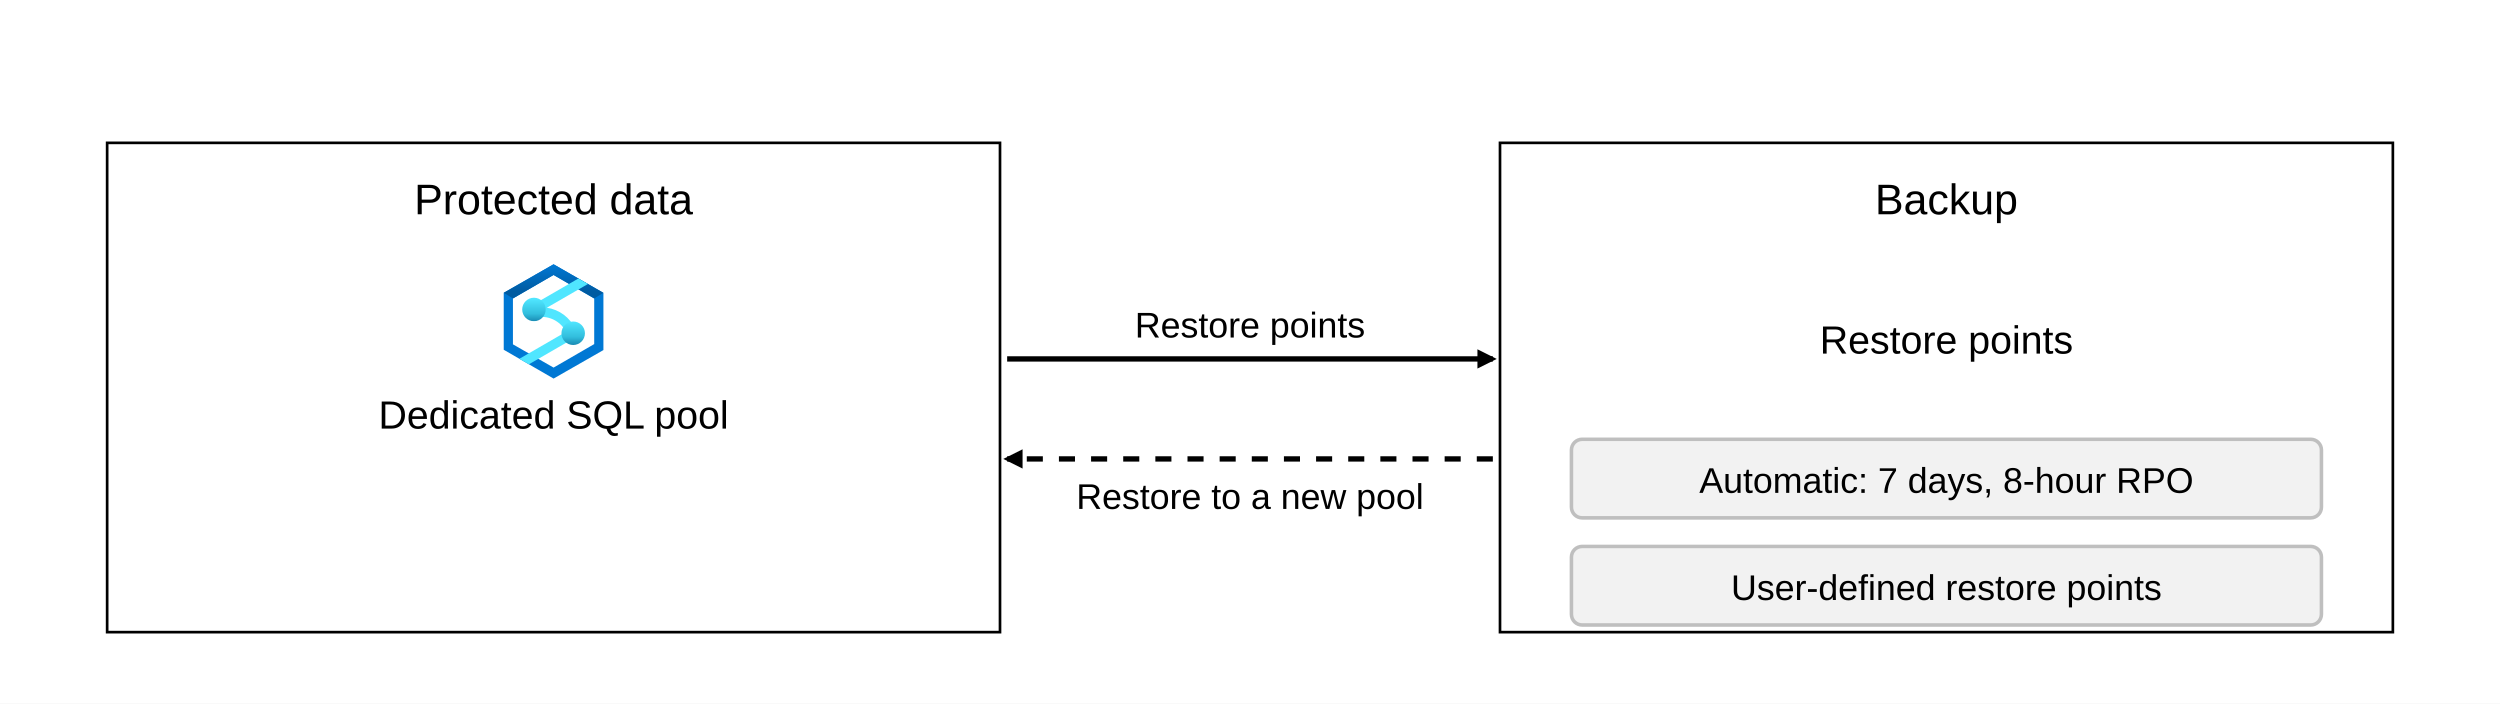
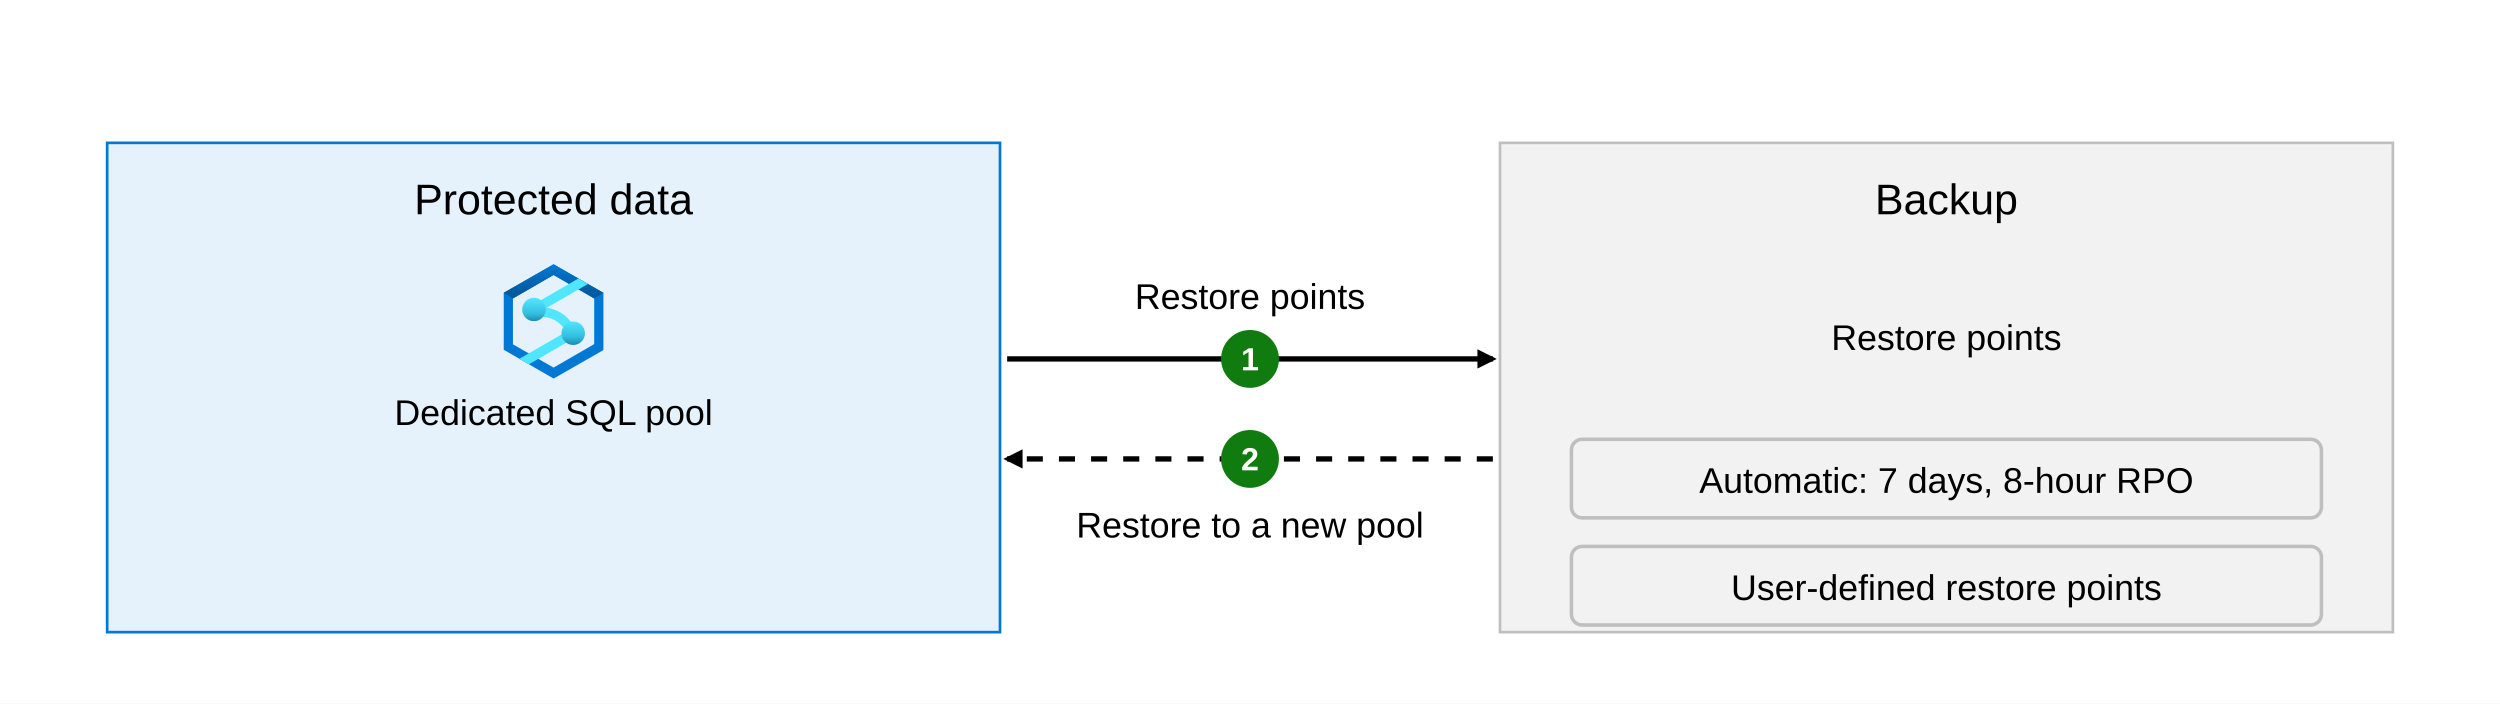
<svg xmlns="http://www.w3.org/2000/svg" viewBox="0 0 700 197" width="700" height="197" font-family="'Segoe UI','Segoe UI_MSFontService',system-ui,-apple-system,'Helvetica Neue',Arial,sans-serif" role="img" aria-labelledby="t d">
  <defs>
    <marker id="arrow" viewBox="0 0 10 10" refX="8" refY="5" markerWidth="5.4" markerHeight="5.4" orient="auto-start-reverse" markerUnits="userSpaceOnUse">
      <path d="M0 0 L10 5 L0 10 z" fill="#000000" />
    </marker>
    <marker id="arrow-red" viewBox="0 0 10 10" refX="8" refY="5" markerWidth="5.4" markerHeight="5.4" orient="auto" markerUnits="userSpaceOnUse">
      <path d="M0 0 L10 5 L0 10 z" fill="#ff0000" />
    </marker>
  </defs>
  <rect width="100%" height="100%" fill="#ffffff" />
-   <rect x="30" y="40" width="250" height="137" rx="0" fill="#ffffff" stroke="#000000" stroke-width="0.75" />
+   <rect x="30" y="40" width="250" height="137" rx="0" fill="#e6f2fb" stroke="#0078d4" stroke-width="0.75" />
  <text x="155" y="60" font-size="12" text-anchor="middle" fill="#000000">
    <tspan x="155" dy="0">Protected data</tspan>
  </text>
  <g transform="translate(139.00 74.00) scale(1.7778)">
    <defs>
      <linearGradient id="ic1-a891901b-79ae-490a-8568-9c4334417d35" x1="9" y1="5.38" x2="9" gradientUnits="userSpaceOnUse">
        <stop offset="0.199" stop-color="#005ba1" />
        <stop offset="1" stop-color="#0078d4" />
      </linearGradient>
      <linearGradient id="ic1-bbdaa009-2281-4da8-9e89-6f41689e91a7" x1="9" y1="12.713" x2="9" y2="5.287" gradientUnits="userSpaceOnUse">
        <stop offset="0" stop-color="#198ab3" />
        <stop offset="0.172" stop-color="#32bedd" />
        <stop offset="0.5" stop-color="#50e6ff" />
        <stop offset="0.5" stop-color="#4fe4fd" />
        <stop offset="0.5" stop-color="#4bddf8" />
        <stop offset="0.5" stop-color="#44d2ee" />
        <stop offset="0.5" stop-color="#3ac1e0" />
        <stop offset="0.5" stop-color="#2dabce" />
        <stop offset="0.5" stop-color="#1d90b8" />
        <stop offset="0.5" stop-color="#198ab3" />
        <stop offset="0.662" stop-color="#32bedd" />
        <stop offset="0.975" stop-color="#50e6ff" />
      </linearGradient>
    </defs>
    <path d="M9,0,1.15,4.49v8.97L9,18l7.85-4.49v-9Zm6.4,12.57L9,16.27,2.6,12.609V5.38L9,1.68l6.4,3.71Z" fill="#0078d4" />
    <polygon points="9 0 9 0 1.15 4.49 2.6 5.38 9 1.68 9 1.68 15.4 5.38 16.85 4.49 9 0" fill="url(#ic1-a891901b-79ae-490a-8568-9c4334417d35)" />
    <path d="M12.74,10.475a.73.73,0,0,0-.323-.286A5.835,5.835,0,0,0,7.939,6.843L14.416,3.1,12.91,2.236,5.534,6.5A.75.75,0,0,0,5.91,7.9.684.684,0,0,0,6,7.877l.125.523a4.319,4.319,0,0,1,4.837,2.238L3.613,14.885l1.5.866L12.466,11.5a.729.729,0,0,0,.242-.236l.075-.018c-.007-.029-.018-.055-.025-.084A.735.735,0,0,0,12.74,10.475Z" fill="#50e6ff" />
    <path d="M12.091,9.013a1.85,1.85,0,1,0,1.85,1.85A1.85,1.85,0,0,0,12.091,9.013ZM5.909,5.267a1.85,1.85,0,1,0,1.85,1.85A1.85,1.85,0,0,0,5.909,5.267Z" fill="url(#ic1-bbdaa009-2281-4da8-9e89-6f41689e91a7)" />
  </g>
-   <text x="155" y="120" font-size="11" text-anchor="middle" fill="#000000">
+   <text x="155" y="119" font-size="10" text-anchor="middle" fill="#000000">
    <tspan x="155" dy="0">Dedicated SQL pool</tspan>
  </text>
-   <rect x="420" y="40" width="250" height="137" rx="0" fill="#ffffff" stroke="#000000" stroke-width="0.75" />
+   <rect x="420" y="40" width="250" height="137" rx="0" fill="#f2f2f2" stroke="#bfbfbf" stroke-width="0.75" />
  <text x="545" y="60" font-size="12" text-anchor="middle" fill="#000000">
    <tspan x="545" dy="0">Backup</tspan>
  </text>
-   <text x="545" y="99" font-size="11" text-anchor="middle" fill="#000000">
+   <text x="545" y="98" font-size="10" text-anchor="middle" fill="#000000">
    <tspan x="545" dy="0">Restore points</tspan>
  </text>
  <rect x="440" y="123" width="210" height="22" rx="3" fill="#f2f2f2" stroke="#bfbfbf" stroke-width="1" />
  <text x="545" y="138" font-size="10" text-anchor="middle" fill="#000000">
    <tspan x="545" dy="0">Automatic: 7 days, 8-hour RPO</tspan>
  </text>
  <rect x="440" y="153" width="210" height="22" rx="3" fill="#f2f2f2" stroke="#bfbfbf" stroke-width="1" />
  <text x="545" y="168" font-size="10" text-anchor="middle" fill="#000000">
    <tspan x="545" dy="0">User-defined restore points</tspan>
  </text>
  <polyline points="282,100.5 418,100.5" fill="none" stroke="#000000" stroke-width="1.5" stroke-linejoin="round" marker-end="url(#arrow)" />
-   <text x="350" y="94.5" font-size="10" text-anchor="middle" fill="#000000">
+   <text x="350" y="86.5" font-size="10" text-anchor="middle" fill="#000000">
    <tspan x="350" dy="0">Restore points</tspan>
  </text>
+   <circle cx="350" cy="100.5" r="8.1" fill="#107c10" />
+   <text x="350" y="103.7" font-size="9" text-anchor="middle" font-weight="600" fill="#ffffff">
+     <tspan x="350" dy="0">1</tspan>
+   </text>
  <polyline points="418,128.5 282,128.5" fill="none" stroke="#000000" stroke-width="1.5" stroke-linejoin="round" stroke-dasharray="4.5,4.5" marker-end="url(#arrow)" />
-   <text x="350" y="142.5" font-size="10" text-anchor="middle" fill="#000000">
+   <circle cx="350" cy="128.5" r="8.1" fill="#107c10" />
+   <text x="350" y="131.7" font-size="9" text-anchor="middle" font-weight="600" fill="#ffffff">
+     <tspan x="350" dy="0">2</tspan>
+   </text>
+   <text x="350" y="150.5" font-size="10" text-anchor="middle" fill="#000000">
    <tspan x="350" dy="0">Restore to a new pool</tspan>
  </text>
</svg>
